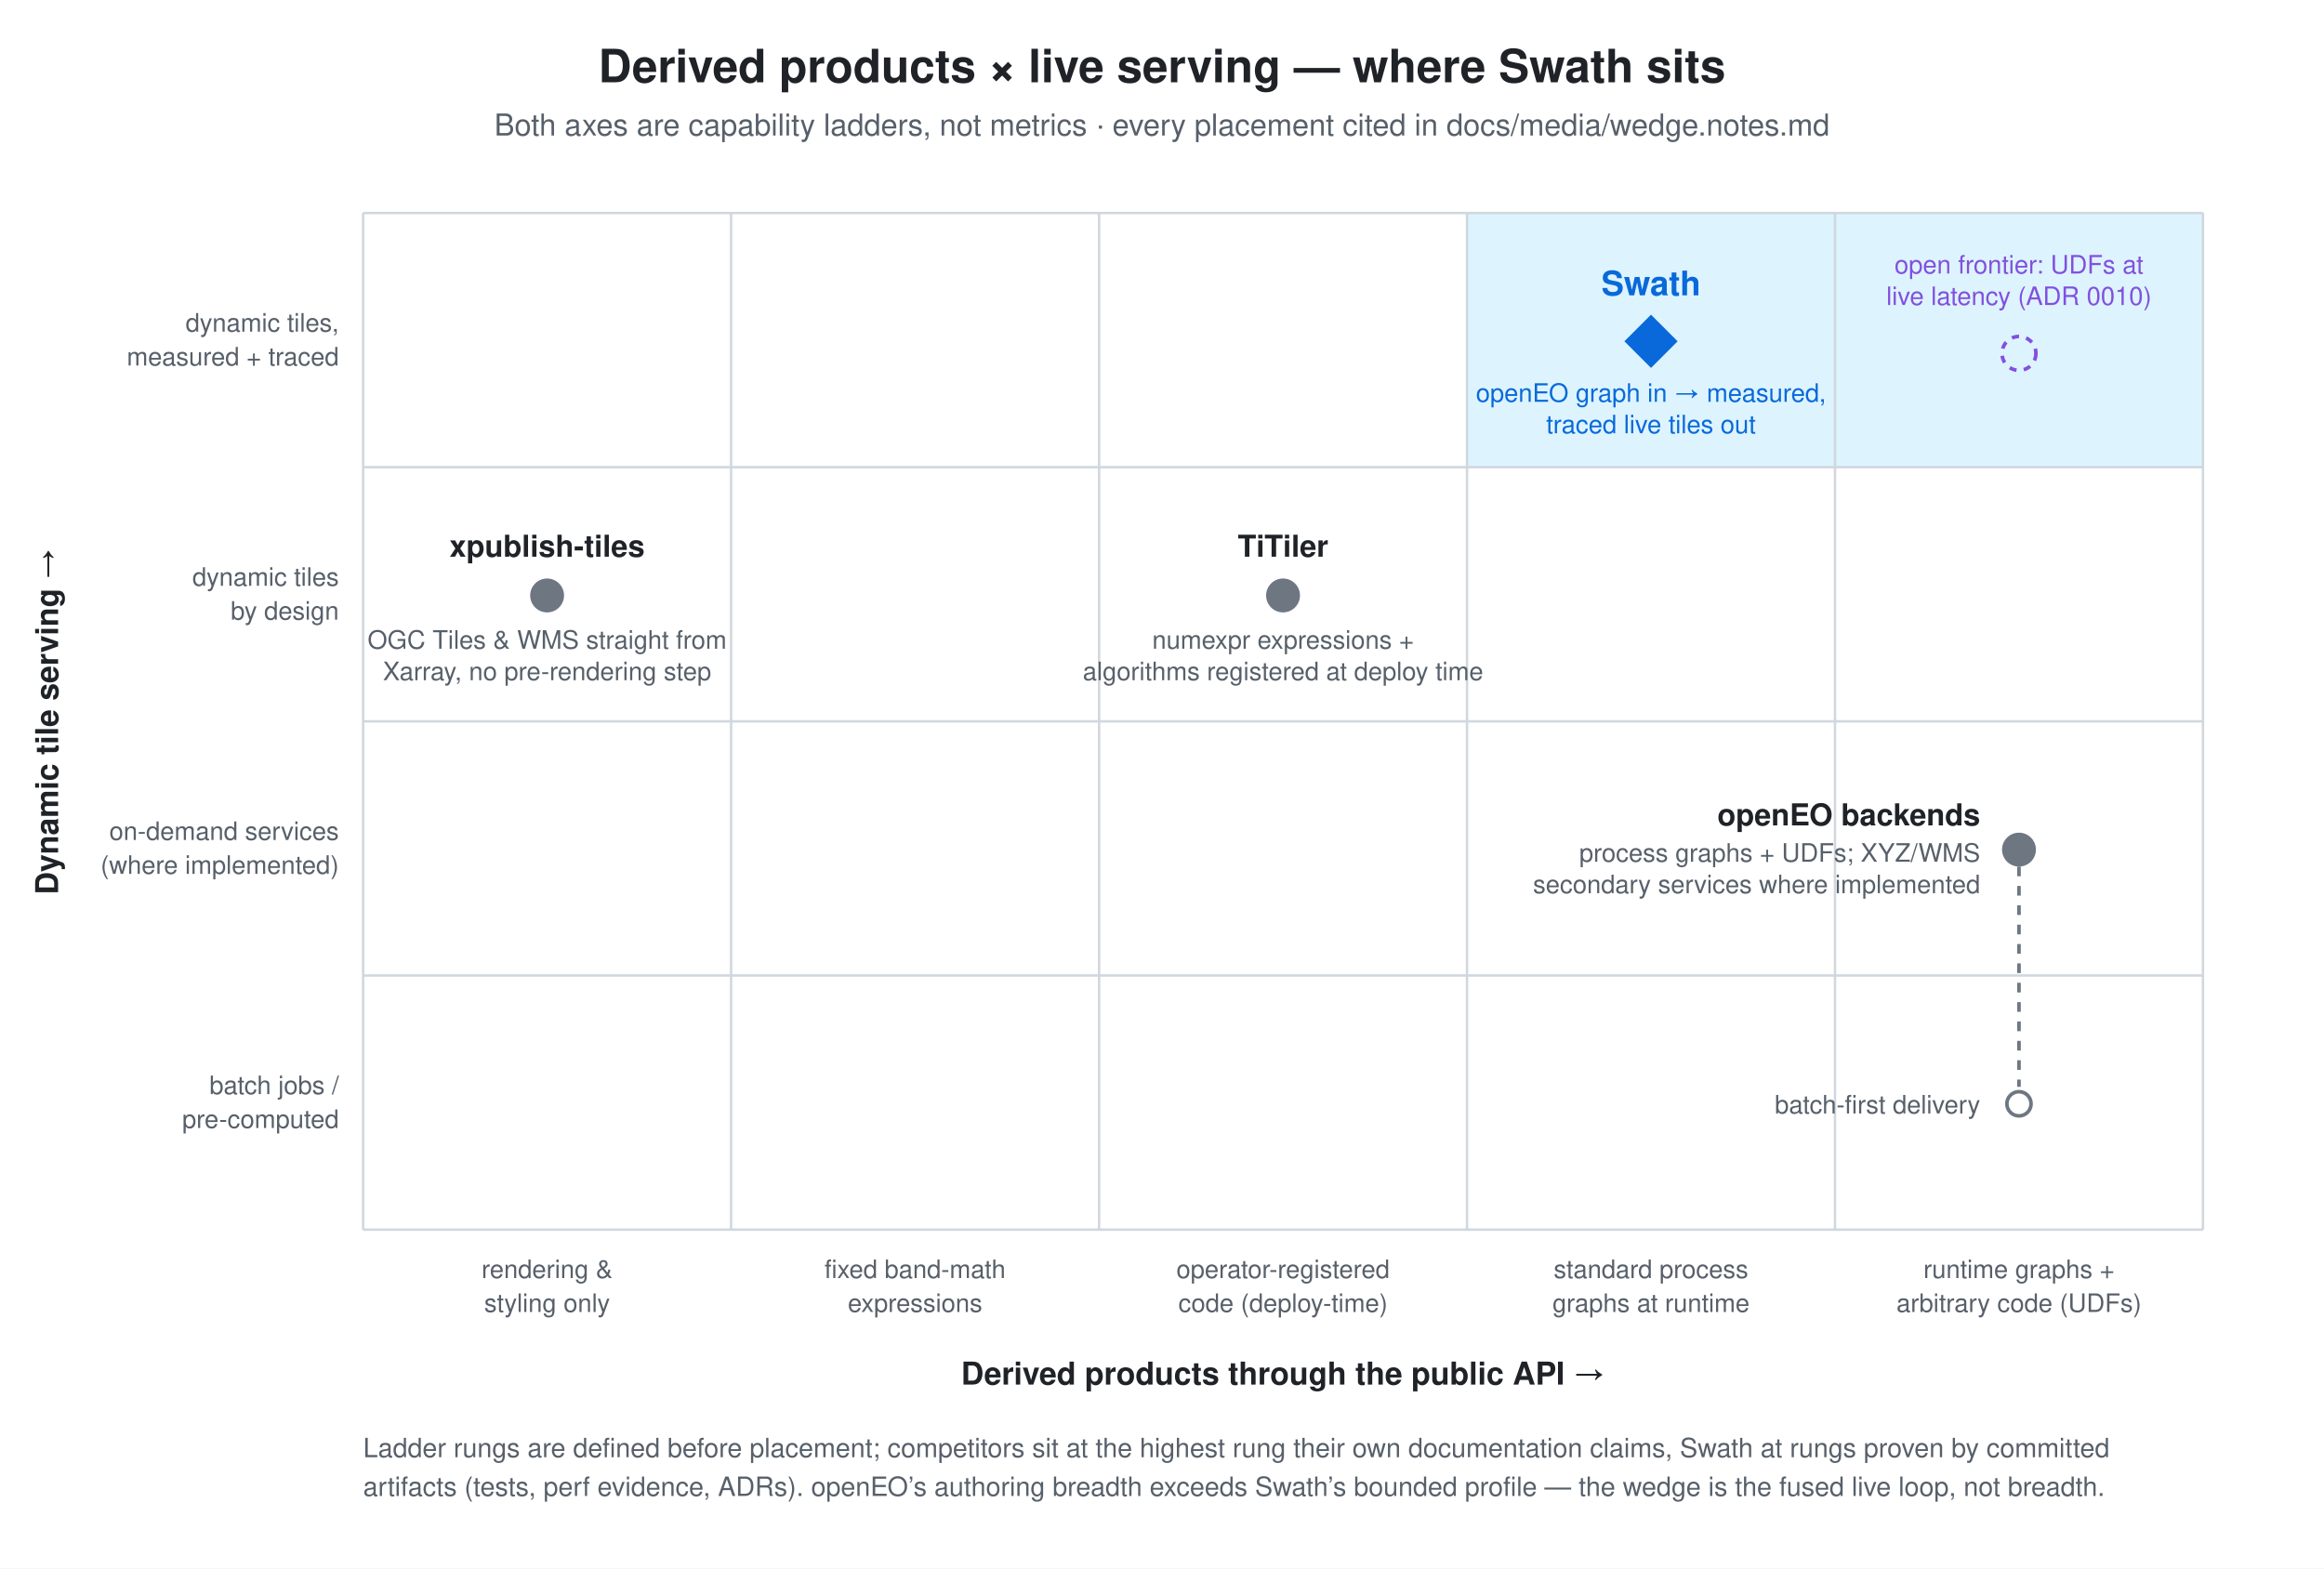
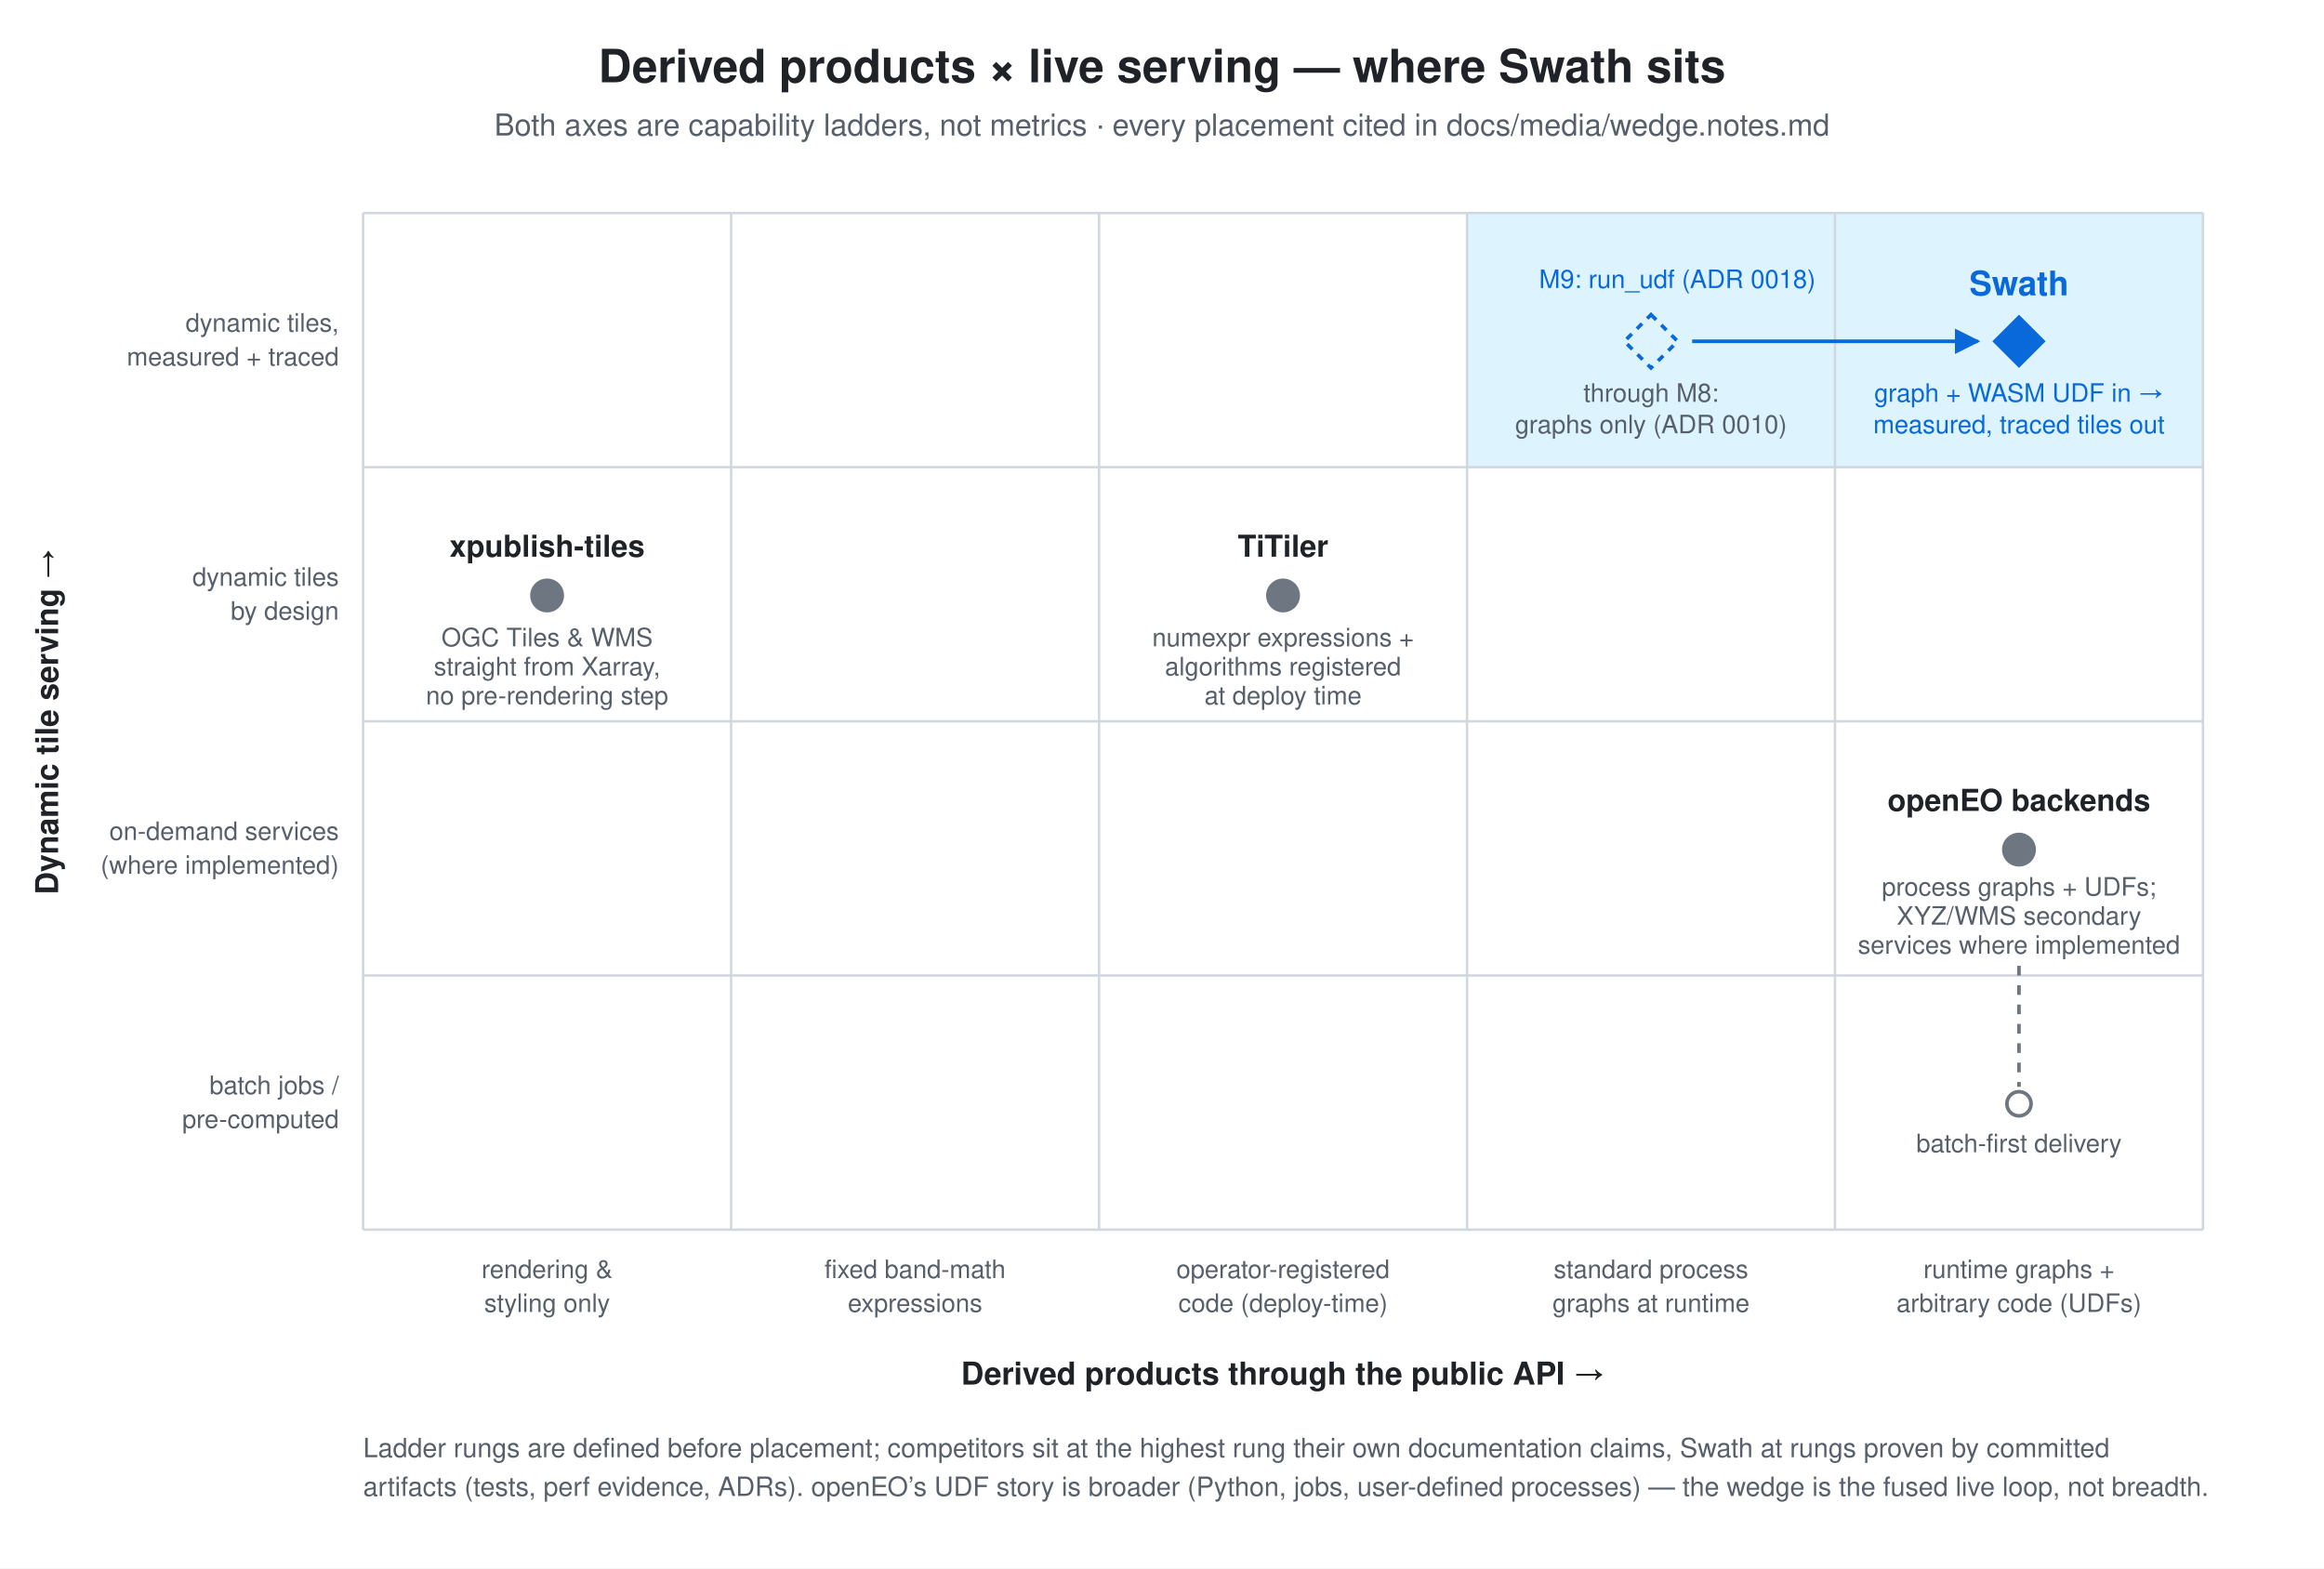
<svg xmlns="http://www.w3.org/2000/svg" viewBox="0 0 960 648" width="960" height="648" font-family="-apple-system, 'Segoe UI', Helvetica, Arial, sans-serif" font-size="13">
  <rect x="0" y="0" width="960" height="648" fill="#ffffff" />
  <text x="480" y="34" text-anchor="middle" font-size="19" font-weight="600" fill="#1f2328">Derived products × live serving — where Swath sits</text>
  <text x="480" y="56" text-anchor="middle" font-size="12.5" fill="#57606a">Both axes are capability ladders, not metrics · every placement cited in docs/media/wedge.notes.md</text>
  <rect x="606" y="88" width="304" height="105" fill="#ddf4ff" />
  <g stroke="#d0d7de" stroke-width="1">
    <line x1="150" y1="88" x2="150" y2="508" />
    <line x1="302" y1="88" x2="302" y2="508" />
    <line x1="454" y1="88" x2="454" y2="508" />
    <line x1="606" y1="88" x2="606" y2="508" />
    <line x1="758" y1="88" x2="758" y2="508" />
    <line x1="910" y1="88" x2="910" y2="508" />
    <line x1="150" y1="88" x2="910" y2="88" />
    <line x1="150" y1="193" x2="910" y2="193" />
    <line x1="150" y1="298" x2="910" y2="298" />
    <line x1="150" y1="403" x2="910" y2="403" />
    <line x1="150" y1="508" x2="910" y2="508" />
  </g>
  <text x="24" y="298" transform="rotate(-90 24 298)" text-anchor="middle" font-weight="600" fill="#1f2328">Dynamic tile serving →</text>
  <g font-size="10.5" fill="#57606a" text-anchor="end">
    <text x="140" y="137">dynamic tiles,</text>
    <text x="140" y="151">measured + traced</text>
    <text x="140" y="242">dynamic tiles</text>
    <text x="140" y="256">by design</text>
    <text x="140" y="347">on-demand services</text>
    <text x="140" y="361">(where implemented)</text>
    <text x="140" y="452">batch jobs /</text>
    <text x="140" y="466">pre-computed</text>
  </g>
  <g font-size="10.5" fill="#57606a" text-anchor="middle">
    <text x="226" y="528">rendering &amp;</text>
    <text x="226" y="542">styling only</text>
    <text x="378" y="528">fixed band-math</text>
    <text x="378" y="542">expressions</text>
    <text x="530" y="528">operator-registered</text>
    <text x="530" y="542">code (deploy-time)</text>
    <text x="682" y="528">standard process</text>
    <text x="682" y="542">graphs at runtime</text>
    <text x="834" y="528">runtime graphs +</text>
    <text x="834" y="542">arbitrary code (UDFs)</text>
  </g>
  <text x="530" y="572" text-anchor="middle" font-weight="600" fill="#1f2328">Derived products through the public API →</text>
  <circle cx="226" cy="246" r="7" fill="#6e7781" />
  <text x="226" y="230" text-anchor="middle" font-size="12.5" font-weight="600" fill="#1f2328">xpublish-tiles</text>
-   <text x="226" y="268" text-anchor="middle" font-size="10.5" fill="#57606a">OGC Tiles &amp; WMS straight from</text>
-   <text x="226" y="281" text-anchor="middle" font-size="10.5" fill="#57606a">Xarray, no pre-rendering step</text>
+   <text x="226" y="267" text-anchor="middle" font-size="10.5" fill="#57606a">OGC Tiles &amp; WMS</text>
+   <text x="226" y="279" text-anchor="middle" font-size="10.5" fill="#57606a">straight from Xarray,</text>
+   <text x="226" y="291" text-anchor="middle" font-size="10.5" fill="#57606a">no pre-rendering step</text>
  <circle cx="530" cy="246" r="7" fill="#6e7781" />
  <text x="530" y="230" text-anchor="middle" font-size="12.5" font-weight="600" fill="#1f2328">TiTiler</text>
-   <text x="530" y="268" text-anchor="middle" font-size="10.5" fill="#57606a">numexpr expressions +</text>
-   <text x="530" y="281" text-anchor="middle" font-size="10.5" fill="#57606a">algorithms registered at deploy time</text>
-   <line x1="834" y1="358" x2="834" y2="449" stroke="#6e7781" stroke-width="1.5" stroke-dasharray="4 4" />
+   <text x="530" y="267" text-anchor="middle" font-size="10.5" fill="#57606a">numexpr expressions +</text>
+   <text x="530" y="279" text-anchor="middle" font-size="10.5" fill="#57606a">algorithms registered</text>
+   <text x="530" y="291" text-anchor="middle" font-size="10.5" fill="#57606a">at deploy time</text>
+   <line x1="834" y1="399" x2="834" y2="449" stroke="#6e7781" stroke-width="1.5" stroke-dasharray="4 4" />
  <circle cx="834" cy="456" r="5" fill="#ffffff" stroke="#6e7781" stroke-width="1.5" />
  <circle cx="834" cy="351" r="7" fill="#6e7781" />
-   <text x="818" y="341" text-anchor="end" font-size="12.5" font-weight="600" fill="#1f2328">openEO backends</text>
-   <text x="818" y="356" text-anchor="end" font-size="10.5" fill="#57606a">process graphs + UDFs; XYZ/WMS</text>
-   <text x="818" y="369" text-anchor="end" font-size="10.5" fill="#57606a">secondary services where implemented</text>
-   <text x="818" y="460" text-anchor="end" font-size="10.5" fill="#57606a">batch-first delivery</text>
-   <path d="M 682 130 L 693 141 L 682 152 L 671 141 Z" fill="#0969da" />
-   <text x="682" y="122" text-anchor="middle" font-size="14" font-weight="600" fill="#0969da">Swath</text>
-   <text x="682" y="166" text-anchor="middle" font-size="10.5" fill="#0969da">openEO graph in → measured,</text>
-   <text x="682" y="179" text-anchor="middle" font-size="10.5" fill="#0969da">traced live tiles out</text>
-   <circle cx="834" cy="146" r="7" fill="none" stroke="#8250df" stroke-width="1.5" stroke-dasharray="3 3" />
-   <text x="834" y="113" text-anchor="middle" font-size="10.5" fill="#8250df">open frontier: UDFs at</text>
-   <text x="834" y="126" text-anchor="middle" font-size="10.5" fill="#8250df">live latency (ADR 0010)</text>
+   <text x="834" y="335" text-anchor="middle" font-size="12.5" font-weight="600" fill="#1f2328">openEO backends</text>
+   <text x="834" y="370" text-anchor="middle" font-size="10.5" fill="#57606a">process graphs + UDFs;</text>
+   <text x="834" y="382" text-anchor="middle" font-size="10.5" fill="#57606a">XYZ/WMS secondary</text>
+   <text x="834" y="394" text-anchor="middle" font-size="10.5" fill="#57606a">services where implemented</text>
+   <text x="834" y="476" text-anchor="middle" font-size="10.5" fill="#57606a">batch-first delivery</text>
+   <path d="M 682 130 L 693 141 L 682 152 L 671 141 Z" fill="none" stroke="#0969da" stroke-width="1.5" stroke-dasharray="3 3" />
+   <text x="682" y="166" text-anchor="middle" font-size="10.5" fill="#57606a">through M8:</text>
+   <text x="682" y="179" text-anchor="middle" font-size="10.5" fill="#57606a">graphs only (ADR 0010)</text>
+   <defs>
+     <marker id="moveArrow" viewBox="0 0 10 10" refX="9" refY="5" markerWidth="7" markerHeight="7" orient="auto-start-reverse">
+       <path d="M 0 0 L 10 5 L 0 10 Z" fill="#0969da" />
+     </marker>
+   </defs>
+   <line x1="699" y1="141" x2="817" y2="141" stroke="#0969da" stroke-width="1.5" marker-end="url(#moveArrow)" />
+   <text x="750" y="119" text-anchor="end" font-size="10.5" fill="#0969da">M9: run_udf (ADR 0018)</text>
+   <path d="M 834 130 L 845 141 L 834 152 L 823 141 Z" fill="#0969da" />
+   <text x="834" y="122" text-anchor="middle" font-size="14" font-weight="600" fill="#0969da">Swath</text>
+   <text x="834" y="166" text-anchor="middle" font-size="10.5" fill="#0969da">graph + WASM UDF in →</text>
+   <text x="834" y="179" text-anchor="middle" font-size="10.5" fill="#0969da">measured, traced tiles out</text>
  <text x="150" y="602" font-size="11" fill="#57606a">Ladder rungs are defined before placement; competitors sit at the highest rung their own documentation claims, Swath at rungs proven by committed</text>
-   <text x="150" y="618" font-size="11" fill="#57606a">artifacts (tests, perf evidence, ADRs). openEO’s authoring breadth exceeds Swath’s bounded profile — the wedge is the fused live loop, not breadth.</text>
+   <text x="150" y="618" font-size="11" fill="#57606a">artifacts (tests, perf evidence, ADRs). openEO’s UDF story is broader (Python, jobs, user-defined processes) — the wedge is the fused live loop, not breadth.</text>
</svg>
